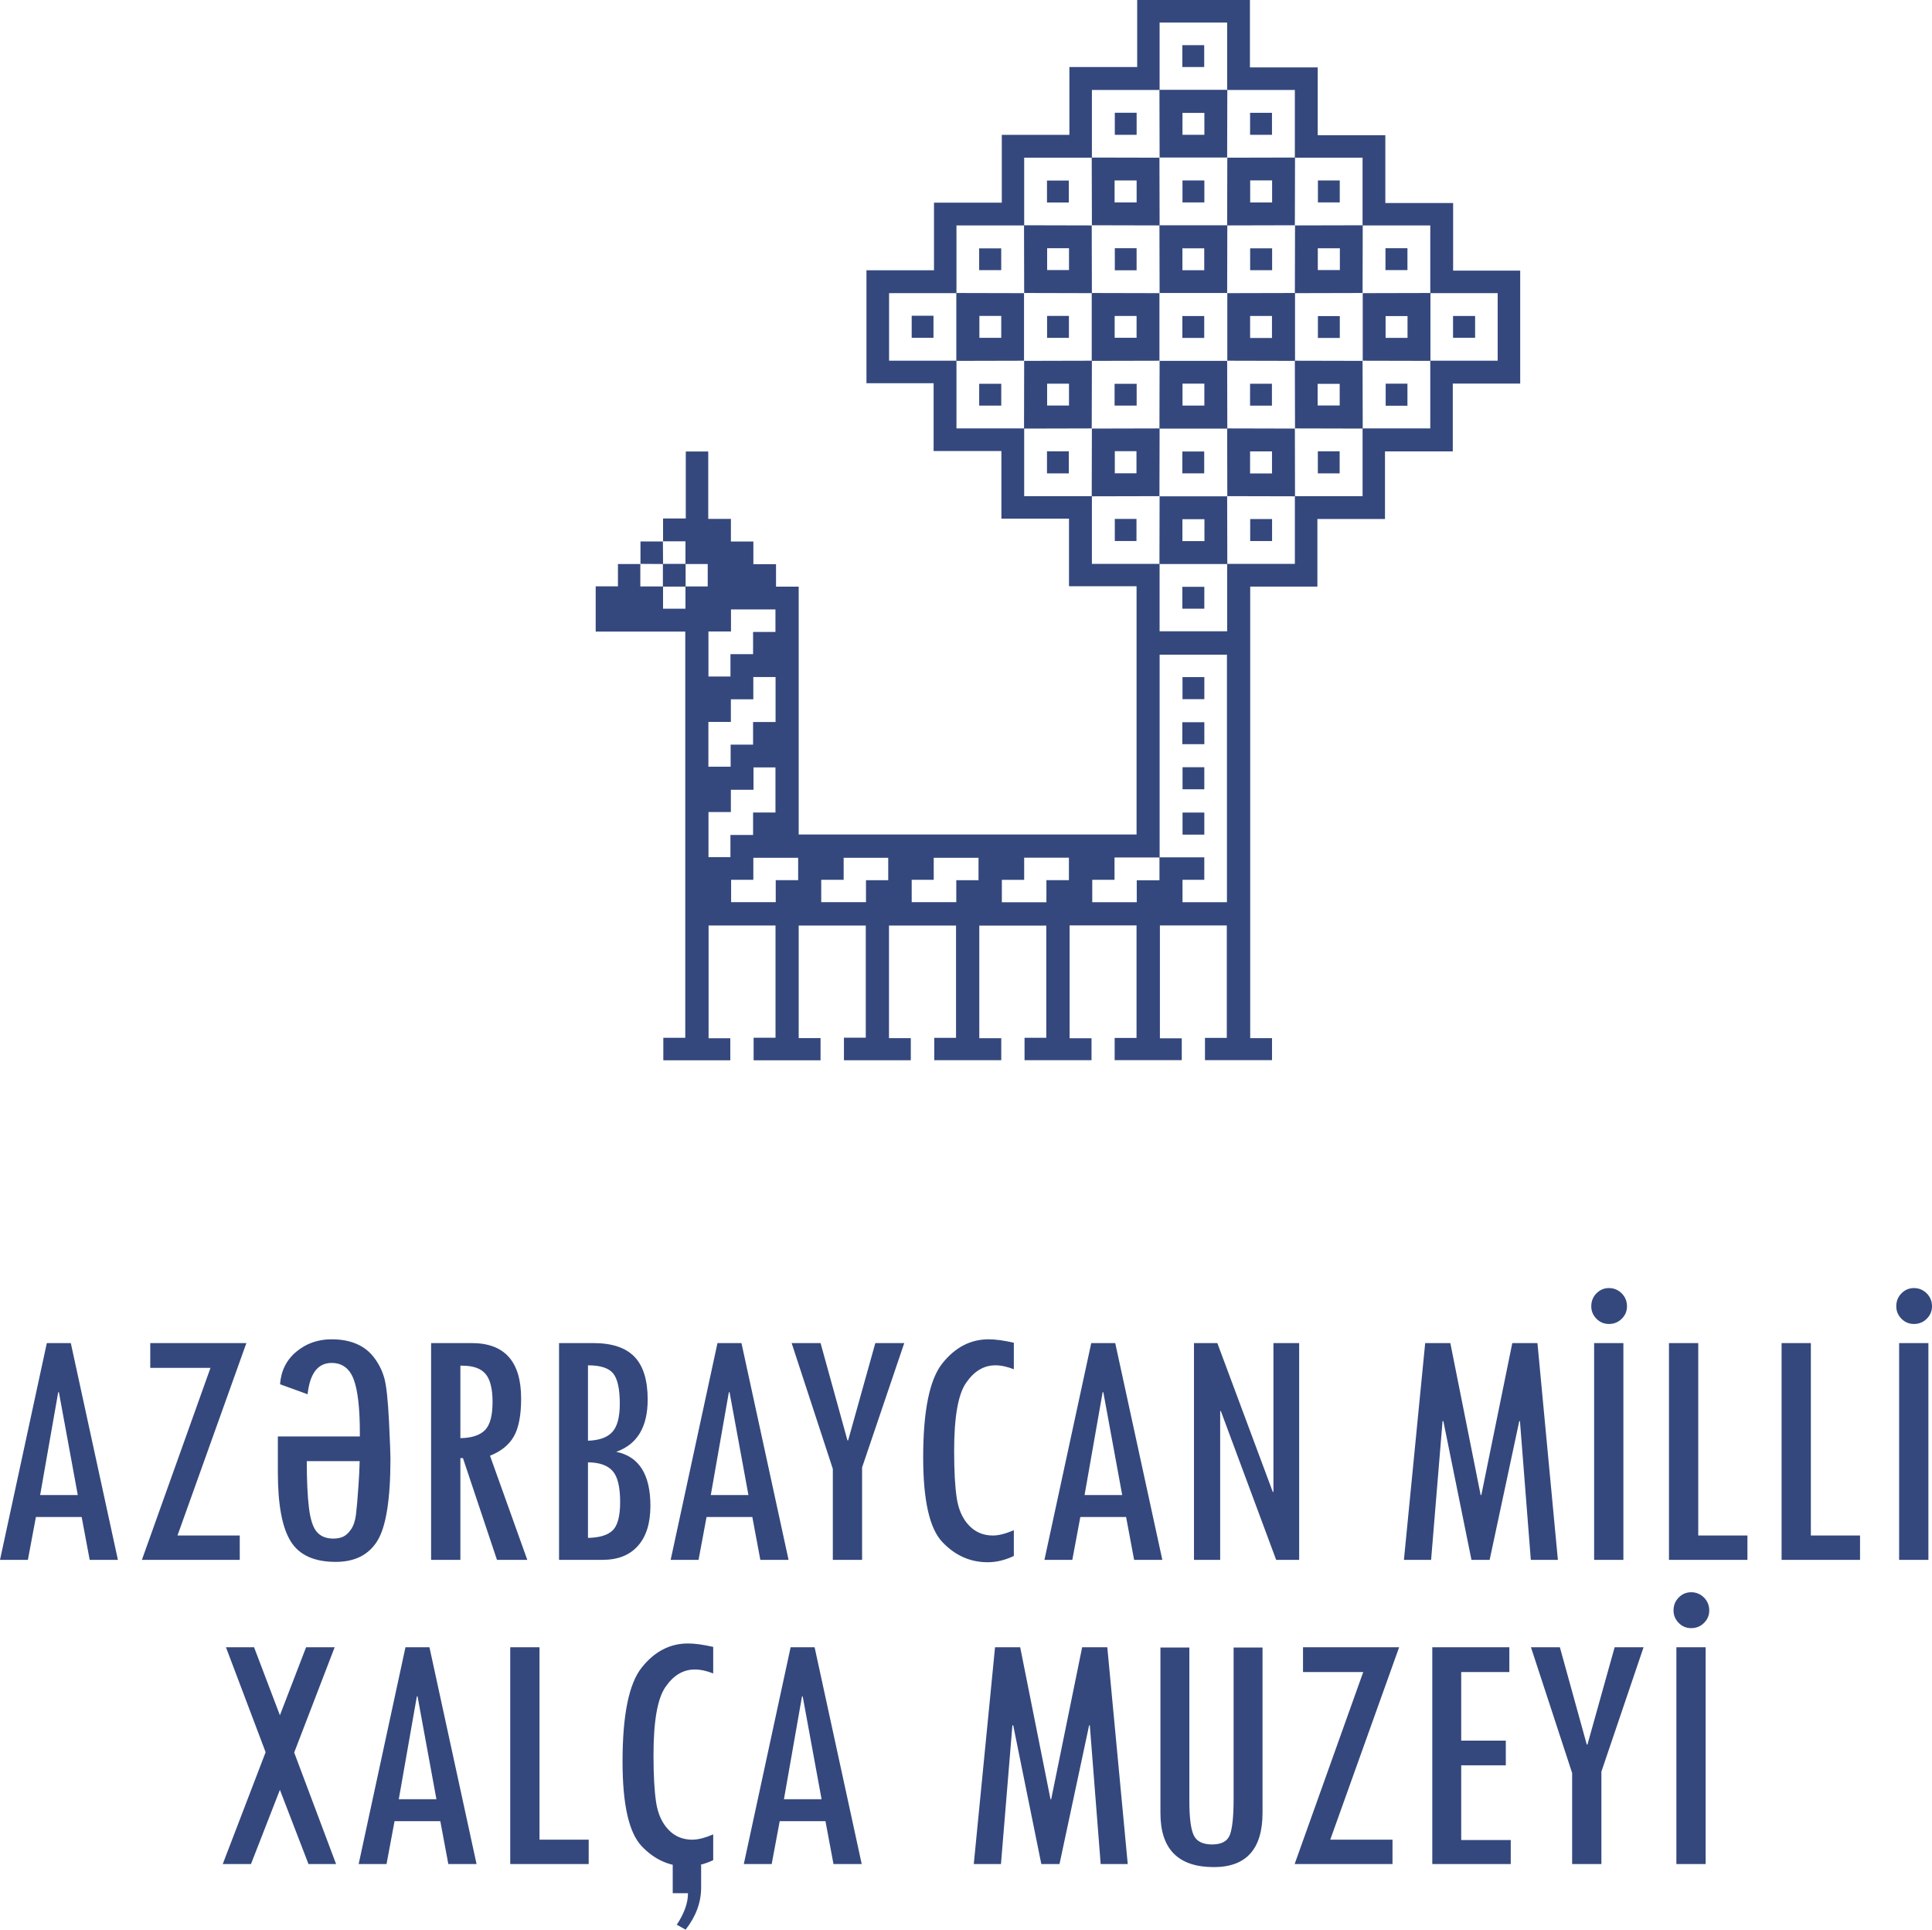
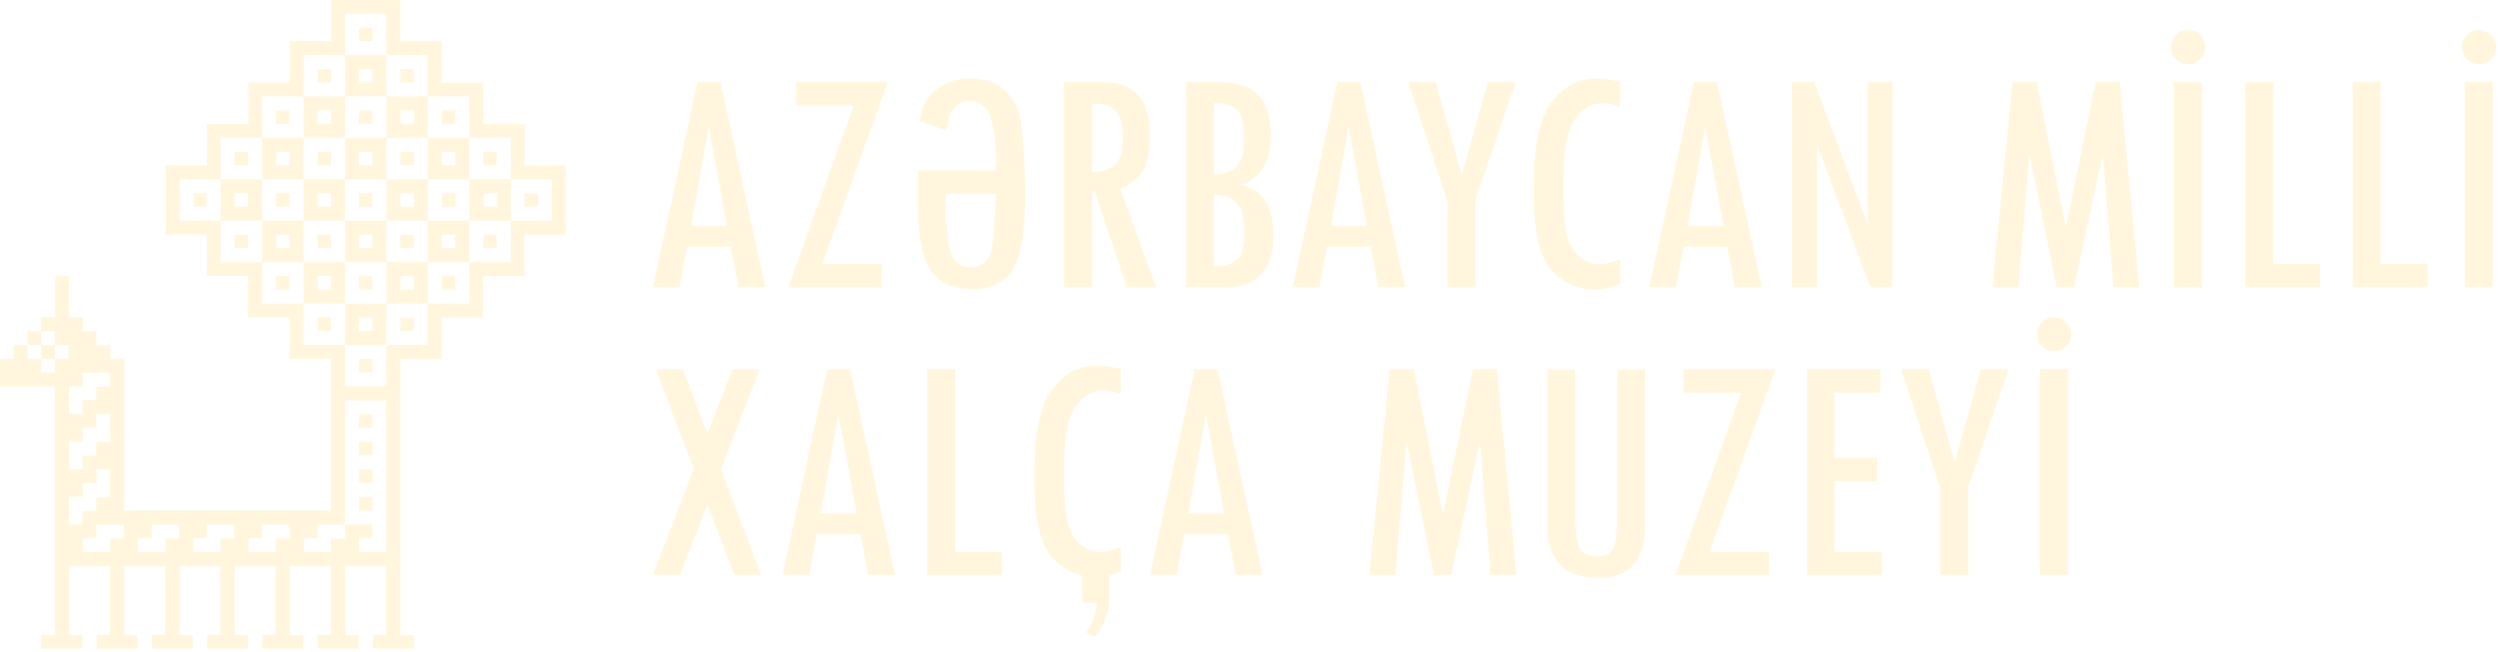
- <svg xmlns="http://www.w3.org/2000/svg" xml:space="preserve" width="44.127mm" height="44.066mm" version="1.1" style="shape-rendering:geometricPrecision; text-rendering:geometricPrecision; image-rendering:optimizeQuality; fill-rule:evenodd; clip-rule:evenodd" viewBox="0 0 5387.63 5380.22">
-   <defs>
-     <style type="text/css">
-    
-     .fil0 {fill:#34487D;fill-rule:nonzero}
-    
-   </style>
-   </defs>
-   <g id="Layer_x0020_1">
-     <path class="fil0" d="M1786.07 1572.66l-62.84 0 0 62.24 -62.08 0 0 126.11 249.82 0 0 1132.57 -61.22 0 0 62.77 186.77 0 0 -61.56 -60.57 0 0 -314.27 186.68 0 0 312.91 -61.05 0 0 62.84 186.61 0 0 -61.9 -60.95 0 0 -313.78 187.1 0 0 312.67 -60.91 0 0 62.91 186.47 0 0 -61.68 -60.84 0 0 -313.83 186.97 0 0 313.02 -60.75 0 0 62.41 186.86 0 0 -61.45 -61.24 0 0 -313.94 186.8 0 0 312.83 -60.61 0 0 62.49 186.74 0 0 -61.23 -61.11 0 0 -314.56 186.67 0 0 313.74 -61.03 0 0 61.97 187.14 0 0 -61.02 -60.96 0 0 -314.62 186.55 0 0 313.51 -60.88 0 0 62.1 186.99 0 0 -61.4 -60.83 0 0 -1258.98 187.34 0 0 -188.5 188.51 0 0 -188.5 189.07 0 0 -189.09 188 0 0 -314.94 -187.07 0 0 -188.5 -189.05 0 0 -189.07 -188.54 0 0 -189.04 -189.05 0 0 -187.91 -314.39 0 0 186.9 -189.05 0 0 189.06 -188.5 0 0 189.05 -189.06 0 0 188.5 -188.33 0 0 314.94 187.25 0 0 189.06 189.05 0 0 188.51 188.5 0 0 188.5 188.4 0 0 692.26 -942.21 0 0 -691.04 -63.2 0 0 -62.62 -63.17 0 0 -63.2 -62.65 0 0 -63.18 -63.2 0 0 -187.9 -62.61 0 0 186.83 -63.39 0 0 64 -0.45 -0.42 62.94 0 0 63.4 62.04 0 0 62.43 -62.04 0 0 62.08 -62.52 0 0 -62.08 -63.37 0 0 -62.91 0.43 0.49zm1070.01 -944.15l0 -188.83 188.83 0 0 -188.81 188.79 0 0 -187.94 188.35 0 0 187.94 188.81 0 0 188.81 188.83 0 0 188.83 188.85 0 0 188.85 187.93 0 0 188.38 -187.95 0 0 188.78 -188.78 0 0 188.82 -188.82 0 0 188.81 -188.84 0 0 187.99 -188.4 0 0 -187.99 -188.79 0 0 -188.81 -188.83 0 0 -188.82 -188.84 0 0 -188.84 -187.91 0 0 -188.32 187.91 0 0 -188.85 188.87 0zm377.23 1761.84l0 63.95 -63.33 0 0 61.17 -124.07 0 0 -62.46 62.08 0 0 -62.21 125.77 0 0 -565.41 187.74 0 0 690.12 -123.9 0 0 -62.41 60.73 0 0 -62.74 -125.02 0zm-1132.07 -188.32l0 -62.35 61.23 0 0 125.74 -62.41 0 0 62.57 -63.15 0 0 61.78 -61.21 0 0 -125.71 62.41 0 0 -62.04 63.12 0zm61.51 -314.35l0 125.44 -62.72 0 0 63.12 -62.56 0 0 61.5 -62.04 0 0 -124.89 62.68 0 0 -63.15 62.6 0 0 -62.02 62.04 0zm-125.76 -63.79l0 62.43 -61.39 0 0 -125.59 62.84 0 0 -61.58 124 0 0 62.78 -62.39 0 0 61.96 -63.06 0zm188.77 630.15l-62.51 0 0 61.4 -124.43 0 0 -62.35 61.96 0 0 -61.4 124.97 0 0 62.35zm64.33 -1.03l62.56 0 0 -61.27 124.28 0 0 62.4 -62.01 0 0 61.25 -124.83 0 0 -62.39zm313.73 -61.29l124.89 0 0 62.41 -62 0 0 61.29 -124.32 0 0 -62.41 61.43 0 0 -61.29zm252.21 -0.33l124.78 0 0 62.61 -62.77 0 0 61.73 -124.23 0 0 -62.61 62.22 0 0 -61.73z" />
-     <path class="fil0" d="M1849.04 1509.68l-62.98 0 0 62.96 -0.43 -0.45c21.12,0.12 42.27,0.27 63.4,0.42 -0.16,-21.12 -0.31,-42.24 -0.45,-63.37l0.45 0.44z" />
-     <polygon class="fil0" points="3297.58,1949.39 3358.47,1949.39 3358.47,1887.87 3297.58,1887.87 " />
-     <polygon class="fil0" points="3297.03,2074.89 3358.47,2074.89 3358.47,2013.71 3297.03,2013.71 " />
-     <polygon class="fil0" points="3358.36,2139.15 3297.68,2139.15 3297.68,2200.66 3358.36,2200.66 " />
-     <polygon class="fil0" points="3297.67,2327.11 3358.38,2327.11 3358.38,2265.56 3297.67,2265.56 " />
-     <path class="fil0" d="M3610.92 1194.52c63.07,0.15 126.16,0.31 189.23,0.46 -0.15,-63.09 -0.31,-126.18 -0.45,-189.24l0.45 0.43c-63.1,-0.16 -126.18,-0.28 -189.28,-0.43 0.15,63.06 0.31,126.16 0.45,189.24l-0.4 -0.46zm63.48 -124.33l61.52 0 0 60.41 -61.52 0 0 -60.41z" />
-     <path class="fil0" d="M3988.98 816.91c-63.07,0.15 -126.16,0.31 -189.26,0.45l0.43 -0.45 0 189.26 -0.45 -0.43c63.1,0.15 126.18,0.28 189.28,0.43l0 -189.26zm-63.9 125.19l-61.16 0 0 -60.88 61.16 0 0 60.88z" />
-     <polygon class="fil0" points="3864.15,1131.24 3924.84,1131.24 3924.84,1069.73 3864.15,1069.73 " />
-     <path class="fil0" d="M2856.06 817.37c-63.1,-0.16 -126.18,-0.31 -189.26,-0.45l0 189.26c63.07,-0.16 126.16,-0.31 189.26,-0.45l-0.43 0.45 0 -189.26 0.43 0.45zm-63.95 124.58l-60.97 0 0 -61.14 60.97 0 0 61.14z" />
-     <polygon class="fil0" points="2603.13,880.35 2542.37,880.35 2542.37,941.88 2603.13,941.88 " />
-     <polygon class="fil0" points="4052,941.74 4113.53,941.74 4113.53,881 4052,881 " />
-     <path class="fil0" d="M2855.63 1194.99c63.07,-0.15 126.17,-0.32 189.23,-0.46l-0.43 0.46c0.15,-63.09 0.31,-126.21 0.43,-189.27 -63.06,0.15 -126.16,0.29 -189.23,0.45l0.4 -0.45c-0.12,63.06 -0.27,126.18 -0.4,189.27zm125.41 -64.31l-60.99 0 0 -60.95 60.99 0 0 60.95z" />
-     <polygon class="fil0" points="2730.59,1130.9 2792.13,1130.9 2792.13,1070.05 2730.59,1070.05 " />
-     <path class="fil0" d="M3422.09 1383.34c63.07,0.16 126.16,0.31 189.23,0.45 -0.12,-63.09 -0.28,-126.2 -0.4,-189.27l0.4 0.46c-63.07,-0.16 -126.16,-0.32 -189.23,-0.46 0.16,63.07 0.28,126.18 0.43,189.27l-0.43 -0.45zm63.9 -124.72l61.16 0 0 61.43 -61.16 0 0 -61.43z" />
-     <polygon class="fil0" points="3735.8,1258.29 3675,1258.29 3675,1319.84 3735.8,1319.84 " />
-     <path class="fil0" d="M3044.43 1383.79c63.1,-0.15 126.17,-0.29 189.26,-0.45l-0.43 0.45c0.15,-63.09 0.28,-126.2 0.43,-189.27 -63.09,0.15 -126.16,0.29 -189.26,0.46l0.43 -0.46c-0.15,63.07 -0.27,126.18 -0.43,189.27zm124.78 -64.2l-60.42 0 0 -61.55 60.42 0 0 61.55z" />
-     <polygon class="fil0" points="2980.53,1258.33 2919.65,1258.33 2919.65,1319.85 2980.53,1319.85 " />
-     <path class="fil0" d="M3233.26 1572.62l189.26 0c-0.15,-63.09 -0.28,-126.17 -0.43,-189.28l0.43 0.45 -189.26 0 0.43 -0.45c-0.15,63.11 -0.27,126.2 -0.43,189.28zm125.49 -63.92l-61.44 0 0 -61.13 61.44 0 0 61.13z" />
-     <polygon class="fil0" points="3547.35,1447.21 3486.34,1447.21 3486.34,1508.5 3547.35,1508.5 " />
-     <polygon class="fil0" points="3169.21,1446.85 3108.78,1446.85 3108.78,1508.4 3169.21,1508.4 " />
-     <polygon class="fil0" points="3297.13,1697.16 3358.4,1697.16 3358.4,1636.16 3297.13,1636.16 " />
-     <path class="fil0" d="M3233.26 250.45c0.16,63.06 0.31,126.15 0.45,189.23l-0.45 -0.42 189.26 0 -0.45 0.42c0.15,-63.09 0.31,-126.17 0.45,-189.23l-189.26 0zm64.22 64.38l61.06 0 0 60.96 -61.06 0 0 -60.96z" />
-     <polygon class="fil0" points="3297.1,186.88 3358.09,186.88 3358.09,125.9 3297.1,125.9 " />
-     <path class="fil0" d="M3610.87 628.51c0.15,-63.07 0.31,-126.18 0.48,-189.24 -63.1,0.13 -126.21,0.28 -189.28,0.44l0.45 -0.44c-0.15,63.06 -0.31,126.17 -0.45,189.24 63.07,-0.13 126.18,-0.29 189.28,-0.44l-0.48 0.44zm-63.44 -64.05l-61.13 0 0 -61.45 61.13 0 0 61.45z" />
-     <polygon class="fil0" points="3486.04,375.86 3547.09,375.86 3547.09,314.54 3486.04,314.54 " />
-     <path class="fil0" d="M3044.43 439.27c0.16,63.06 0.31,126.17 0.48,189.24l-0.48 -0.44c63.1,0.15 126.2,0.28 189.28,0.44 -0.15,-63.07 -0.31,-126.18 -0.45,-189.24l0.45 0.42c-63.09,-0.13 -126.18,-0.28 -189.28,-0.42zm63.77 63.89l61.44 0 0 61.13 -61.44 0 0 -61.13z" />
-     <polygon class="fil0" points="3108.79,375.9 3169.64,375.9 3169.64,314.35 3108.79,314.35 " />
-     <path class="fil0" d="M3799.73 817.37c0.15,-63.11 0.28,-126.18 0.43,-189.29 -63.09,0.15 -126.18,0.28 -189.28,0.44l0.48 -0.44c-0.15,63.11 -0.29,126.18 -0.45,189.29 63.1,-0.16 126.18,-0.31 189.26,-0.45l-0.43 0.45zm-63.34 -64.38l-61.54 0 0 -60.81 61.54 0 0 60.81z" />
-     <polygon class="fil0" points="3736.1,503.16 3675.22,503.16 3675.22,564.33 3736.1,564.33 " />
-     <path class="fil0" d="M2855.63 628.07c0.13,63.1 0.28,126.18 0.4,189.29l-0.4 -0.45c63.07,0.15 126.17,0.29 189.23,0.45 -0.12,-63.11 -0.28,-126.2 -0.43,-189.29l0.48 0.44c-63.09,-0.15 -126.21,-0.29 -189.28,-0.44zm125.44 124.95l-60.99 0 0 -60.89 60.99 0 0 60.89z" />
-     <polygon class="fil0" points="2919.65,564.61 2980.53,564.61 2980.53,503.43 2919.65,503.43 " />
-     <polygon class="fil0" points="3863.57,753.07 3924.85,753.07 3924.85,692.07 3863.57,692.07 " />
-     <polygon class="fil0" points="2730.52,753.17 2792.03,753.17 2792.03,692.5 2730.52,692.5 " />
-     <polygon class="fil0" points="1848.57,1635.56 1911.93,1635.56 1911.93,1572.2 1848.57,1572.2 " />
-     <path class="fil0" d="M3611.35 816.91c-63.1,0.15 -126.18,0.31 -189.26,0.45l0.43 -0.45 0 189.26 -0.43 -0.45c63.07,0.15 126.16,0.31 189.26,0.45l0 -189.26zm-125.26 64.14l60.99 0 0 61.24 -60.99 0 0 -61.24z" />
-     <path class="fil0" d="M3233.26 1194.99l189.26 0c-0.15,-63.09 -0.28,-126.21 -0.43,-189.27l0.43 0.45 -189.26 0 0.45 -0.43c-0.15,63.06 -0.29,126.16 -0.45,189.24zm125.23 -64.17l-60.9 0 0 -61.21 60.9 0 0 61.21z" />
-     <polygon class="fil0" points="3485.96,1131 3546.94,1131 3546.94,1069.95 3485.96,1069.95 " />
-     <polygon class="fil0" points="3675.17,942.29 3736.2,942.29 3736.2,881.31 3675.17,881.31 " />
-     <path class="fil0" d="M3233.69 817.37c-63.07,-0.16 -126.16,-0.31 -189.26,-0.45l0 189.26c63.1,-0.16 126.18,-0.28 189.28,-0.43l-0.45 0.43 0 -189.26 0.43 0.45zm-125.3 63.61l61.11 0 0 60.83 -61.11 0 0 -60.83z" />
-     <polygon class="fil0" points="2980.83,880.81 2919.93,880.81 2919.93,942.01 2980.83,942.01 " />
-     <polygon class="fil0" points="3108.18,1130.85 3169.71,1130.85 3169.71,1070.12 3108.18,1070.12 " />
-     <polygon class="fil0" points="3297.1,1319.78 3358.09,1319.78 3358.09,1258.84 3297.1,1258.84 " />
-     <path class="fil0" d="M3233.26 628.07c0.16,63.1 0.28,126.18 0.43,189.29l-0.43 -0.45 189.26 0 -0.43 0.45c0.15,-63.11 0.28,-126.2 0.43,-189.29l-189.26 0zm64.05 64.21l60.88 0 0 61.16 -60.88 0 0 -61.16z" />
-     <polygon class="fil0" points="3358.52,503.12 3297.53,503.12 3297.53,564.36 3358.52,564.36 " />
-     <polygon class="fil0" points="3547.47,692.38 3486.22,692.38 3486.22,753.35 3547.47,753.35 " />
-     <polygon class="fil0" points="3108.82,753.6 3169.55,753.6 3169.55,692.07 3108.82,692.07 " />
-     <polygon class="fil0" points="3297.15,942.19 3358.14,942.19 3358.14,881.16 3297.15,881.16 " />
-     <path class="fil0" d="M5337.27 3591.37c13.93,0 25.75,5.03 35.63,14.75 9.72,9.89 14.74,21.87 14.74,36.12 0,13.6 -5.02,25.27 -14.74,34.81 -9.88,9.73 -21.7,14.43 -35.63,14.43 -13.6,0 -25.26,-4.86 -34.82,-14.59 -9.72,-9.88 -14.41,-21.37 -14.41,-34.65 0,-14.25 4.69,-26.23 14.41,-36.12 9.56,-9.72 21.22,-14.75 34.82,-14.75zm-41.29 153.37l81.62 0 0 604.41 -81.62 0 0 -604.41zm-109 604.41l-218.79 0 0 -604.41 81.62 0 0 536.55 137.17 0 0 67.86zm-314.02 0l-218.79 0 0 -604.41 81.62 0 0 536.55 137.17 0 0 67.86zm-386.24 -757.78c13.93,0 25.75,5.03 35.63,14.75 9.72,9.89 14.74,21.87 14.74,36.12 0,13.6 -5.02,25.27 -14.74,34.81 -9.88,9.73 -21.7,14.43 -35.63,14.43 -13.6,0 -25.26,-4.86 -34.82,-14.59 -9.72,-9.88 -14.41,-21.37 -14.41,-34.65 0,-14.25 4.69,-26.23 14.41,-36.12 9.56,-9.72 21.22,-14.75 34.82,-14.75zm-41.29 153.37l81.62 0 0 604.41 -81.62 0 0 -604.41zm-101.06 604.41l-75.48 0 -30.28 -386.74 -1.94 0 -82.6 386.74 -50.69 0 -78.38 -386.74 -2.27 0 -31.9 386.74 -75.8 0 59.28 -604.41 70.13 0 84.54 423.68 1.94 0 86.32 -423.68 70.12 0 57.02 604.41zm-721.49 0l-64.14 0 -154.18 -414.75 -1.94 0 0 414.75 -73.04 0 0 -604.41 65.1 0 154.67 415.09 1.78 0 0 -415.09 71.74 0 0 604.41zm-493.46 -180.73l-52.63 -286.65 -1.94 0 -50.38 286.65 104.95 0zm111.9 180.73l-78.7 0 -22.36 -119.53 -127.61 0 -22.36 119.53 -77.74 0 130.54 -604.41 66.88 0 131.34 604.41zm-414.1 -10.85c-24.3,11.66 -48.75,17.5 -73.05,17.5 -48.74,0 -90.85,-18.8 -126.48,-56.53 -35.63,-37.58 -53.28,-116.11 -53.28,-235.8 0,-129.57 17.65,-217.01 53.28,-261.88 35.63,-44.87 78.7,-67.36 129.24,-67.36 19.11,0 42.43,3.22 70.29,9.55l0 74c-18.3,-7.28 -35.64,-11.01 -51.67,-11.01 -31.74,0 -58.79,16.03 -81.13,48.28 -22.51,32.05 -33.69,95.39 -33.69,189.96 0,56.36 2.43,100.4 7.29,132.14 4.86,31.74 16.19,57.18 34,75.95 17.65,18.8 40,28.19 66.88,28.19 15.71,0 35.15,-4.86 58.31,-14.75l0 71.75zm-305.6 -593.56l-117.58 346.73 0 257.68 -81.63 0 0 -253.77 -114.82 -350.64 80.64 0 74.99 271.27 1.94 0 75.8 -271.27 80.65 0zm-434.52 423.68l-52.63 -286.65 -1.94 0 -50.38 286.65 104.95 0zm111.9 180.73l-78.7 0 -22.36 -119.53 -127.61 0 -22.36 119.53 -77.74 0 130.54 -604.41 66.88 0 131.34 604.41zm-559.37 -271.93l0 210.71c32.23,-0.65 55.22,-7.61 68.99,-21.05 13.76,-13.44 20.72,-39.85 20.72,-79.04 0,-41.79 -6.96,-70.61 -20.89,-86.32 -13.92,-15.87 -36.92,-23.98 -68.82,-24.3zm0 -270.46l0 210.22c31.1,-0.98 53.61,-8.9 67.7,-24.14 14.09,-15.23 21.05,-41.61 21.05,-79.18 0,-40.83 -6.15,-68.84 -18.3,-84.07 -12.15,-15.21 -35.63,-22.83 -70.45,-22.83zm-80.65 -62.02l95.39 0c51.83,0 90.2,12.64 114.83,38.07 24.61,25.58 36.92,65.27 36.92,119.35 0,76.61 -29.16,125.18 -87.77,145.75 63.64,12.97 95.38,63.16 95.38,150.77 0,48.12 -11.49,85.2 -34.65,111.28 -23,26.07 -55.88,39.19 -98.63,39.19l-121.47 0 0 -604.41zm-275.16 265.13c31.74,-0.65 54.59,-8.11 68.68,-22.51 14.09,-14.41 21.05,-40.5 21.05,-78.55 0,-36.26 -6.48,-62.34 -19.28,-77.74 -12.78,-15.54 -34.65,-23.32 -65.59,-23.32l-4.86 0 0 202.13zm186.57 339.29l-84.54 0 -94.9 -283.74 -7.13 0 0 283.74 -81.62 0 0 -604.41 113.05 0c91.99,0 137.98,51.51 137.98,154.67 0,46.81 -6.8,81.95 -20.4,105.74 -13.61,23.65 -35.8,41.63 -66.41,53.61l103.97 290.39zm-470.79 -206.34c1.61,-22.17 2.75,-45.19 3.39,-68.82l-147.54 0c0,54.4 2.11,97.98 6.15,130.69 4.05,32.71 11.5,55.06 22.36,67.05 10.68,12.15 25.91,18.14 45.5,18.14 10.37,0 19.44,-1.78 27.21,-5.18 7.77,-3.57 15.21,-10.38 22.18,-20.43 6.96,-10.19 11.5,-23.8 13.76,-40.79 2.11,-17.18 4.54,-44.06 6.97,-80.67zm-224.79 -137.66l228.67 0 0 -9.54c0,-69.81 -5.82,-119.85 -17.33,-150.15 -11.5,-30.12 -32.07,-45.35 -61.39,-45.35 -38.37,0 -60.56,29.16 -67.04,87.31l-76.76 -27.87c2.75,-37.73 17.97,-68.01 45.5,-90.84 27.53,-23.01 60.24,-34.49 98.3,-34.49 26.88,0 50.2,4.37 70.13,13.1 19.93,8.58 36.44,21.71 49.4,39.35 12.95,17.5 22.18,36.46 27.69,56.85 5.51,20.43 9.72,59.44 12.64,116.78 2.75,57.48 4.2,92.78 4.2,106.06 0,112.9 -11.98,189.17 -35.94,228.84 -24.14,39.85 -63,59.59 -116.77,59.59 -60.08,0 -102.03,-19.1 -125.67,-57.64 -23.81,-38.39 -35.63,-102.52 -35.63,-192.39l0 -99.62zm-87.79 -260.41l-192.08 536.55 173.62 0 0 67.86 -272.89 0 191.26 -535.24 -167.94 0 0 -69.17 268.03 0zm-470.14 423.68l-52.63 -286.65 -1.94 0 -50.38 286.65 104.95 0zm111.9 180.73l-78.7 0 -22.36 -119.53 -127.61 0 -22.36 119.53 -77.74 0 130.54 -604.41 66.88 0 131.34 604.41z" />
-     <path class="fil0" d="M4716.1 4439.47c13.93,0 25.76,5.03 35.64,14.75 9.72,9.87 14.74,21.85 14.74,36.12 0,13.6 -5.02,25.26 -14.74,34.81 -9.88,9.73 -21.71,14.41 -35.64,14.41 -13.6,0 -25.26,-4.85 -34.81,-14.57 -9.72,-9.89 -14.42,-21.39 -14.42,-34.65 0,-14.26 4.7,-26.25 14.42,-36.12 9.55,-9.72 21.21,-14.75 34.81,-14.75zm-41.29 153.36l81.63 0 0 604.42 -81.63 0 0 -604.42zm-91.51 0l-117.58 346.74 0 257.68 -81.62 0 0 -253.78 -114.83 -350.64 80.65 0 74.99 271.28 1.94 0 75.8 -271.28 80.64 0zm-370.38 604.42l-218.79 0 0 -604.42 214.91 0 0 69.17 -134.27 0 0 191.26 124.39 0 0 68.82 -124.39 0 0 208.29 138.15 0 0 66.88zm-311.26 -604.42l-192.08 536.56 173.6 0 0 67.86 -272.89 0 191.27 -535.26 -167.94 0 0 -69.17 268.03 0zm-380.92 461.56c0,100.91 -45.35,151.44 -135.72,151.44 -99.43,0 -148.99,-50.22 -148.99,-150.47l0 -461.72 80.65 0 0 427.55c0,45.83 3.88,77.58 11.82,95.07 7.94,17.65 25.1,26.41 51.66,26.41 26.57,0 43.25,-9.23 49.89,-27.72 6.64,-18.62 10.04,-51.33 10.04,-98.44l0 -422.87 80.65 0 0 460.74zm-375.89 142.86l-75.48 0 -30.28 -386.74 -1.94 0 -82.6 386.74 -50.69 0 -78.38 -386.74 -2.27 0 -31.9 386.74 -75.8 0 59.28 -604.42 70.13 0 84.54 423.69 1.94 0 86.32 -423.69 70.13 0 57.01 604.42zm-853.79 -180.73l-52.63 -286.66 -1.94 0 -50.36 286.66 104.94 0zm111.91 180.73l-78.71 0 -22.34 -119.53 -127.62 0 -22.34 119.53 -77.74 0 130.53 -604.42 66.88 0 131.35 604.42zm-447.8 65.88c0,40.97 -14.41,80.17 -43.25,117.09l-24.61 -13.77c20.89,-31.57 31.26,-60.89 31.26,-87.79l-42.59 0 0 -79.18 79.19 0 0 63.65zm33.69 -76.74c-24.3,11.66 -48.74,17.5 -73.04,17.5 -48.75,0 -90.86,-18.8 -126.49,-56.53 -35.63,-37.58 -53.28,-116.11 -53.28,-235.8 0,-129.57 17.65,-217.01 53.28,-261.88 35.63,-44.87 78.71,-67.38 129.24,-67.38 19.12,0 42.44,3.24 70.29,9.57l0 74c-18.3,-7.28 -35.63,-11.01 -51.66,-11.01 -31.74,0 -58.79,16.03 -81.14,48.28 -22.51,32.05 -33.69,95.38 -33.69,189.96 0,56.36 2.43,100.4 7.29,132.14 4.86,31.74 16.19,57.18 34.02,75.95 17.65,18.8 40,28.19 66.88,28.19 15.71,0 35.14,-4.86 58.3,-14.75l0 71.75zm-347.22 10.85l-218.8 0 0 -604.42 81.63 0 0 536.56 137.17 0 0 67.86zm-424.64 -180.73l-52.63 -286.66 -1.94 0 -50.36 286.66 104.94 0zm111.91 180.73l-78.71 0 -22.34 -119.53 -127.62 0 -22.34 119.53 -77.74 0 130.53 -604.42 66.88 0 131.35 604.42zm-391.76 0l-76.93 0 -79.68 -206.81 -80.65 206.81 -78.71 0 119.53 -311.78 -110.62 -292.65 78.38 0 72.07 189.65 73.04 -189.65 79.68 0 -112.88 293.63 116.77 310.79z" />
-   </g>
+ <svg xmlns="http://www.w3.org/2000/svg" width="453" height="118" viewBox="0 0 453 118" fill="none">
+   <path d="M4.966 62.525H2.468V64.999H0V70.013H9.93V115.042H7.497V117.539H14.922V115.09H12.514V102.596H19.936V115.037H17.51V117.535H24.928V115.074H22.505V102.599H29.944V115.03H27.522V117.532H34.936V115.08H32.518V102.601H39.951V115.047H37.535V117.528H44.965V115.085H42.53V102.604H49.957V115.04H47.548V117.525H54.971V115.092H52.543V102.584H59.963V115.059H57.536V117.523H64.977V115.097H62.554V102.587H69.97V115.052H67.551V117.522H74.984V115.08H72.567V65.025H80.014V57.531H87.509V50.038H95.027V42.52H102.5V29.999H95.063V22.503H87.547V14.986H80.052V7.471H72.536V0H60.035V7.43H52.519V14.946H45.025V22.464H37.508V29.957H30.021V42.479H37.465V49.995H44.983V57.49H52.476V64.986H59.966V92.508H22.507V65.034H19.994V62.544H17.482V60.031H14.992V57.519H12.479V50.048H9.99V57.477H7.47V60.021L7.453 60.004H9.954V62.525H12.42V65.008H9.954V67.475H7.468V65.008H4.949V62.506L4.966 62.525ZM47.507 24.988V17.481H55.016V9.973H62.521V2.502H70.01V9.973H77.515V17.481H85.023V24.988H92.532V32.497H100.003V39.986H92.53V47.491H85.025V54.998H77.519V62.504H70.01V69.979H62.52V62.504H55.014V54.998H47.507V47.491H39.999V39.984H32.528V32.497H39.999V24.988H47.507ZM62.506 95.035V97.579H59.987V100.01H55.055V97.527H57.523V95.053H62.523V72.573H69.988V100.012H65.061V97.529H67.475V95.035H62.506ZM17.496 87.549V85.069H19.931V90.068H17.45V92.556H14.939V95.011H12.506V90.015H14.987V87.549H17.496ZM19.941 75.049V80.038H17.448V82.547H14.962V84.992H12.494V80.026H14.987V77.516H17.476V75.049H19.941ZM14.943 72.513V74.995H12.501V70.003H14.999V67.554H19.929V70.051H17.45V72.513H14.943ZM22.447 97.567H19.962V100.008H15.015V97.529H17.479V95.089H22.447V97.567ZM25.005 97.527H27.492V95.09H32.434V97.572H29.968V100.007H25.005V97.527ZM37.478 95.089H42.443V97.572H39.979V100.008H35.037V97.527H37.478V95.089ZM47.505 95.077H52.466V97.565H49.971V100.02H45.032V97.531H47.505V95.077Z" fill="#FFF6DD" />
+   <path d="M7.47 60.016H4.966V62.519L4.949 62.502C5.788 62.506 6.629 62.512 7.47 62.517C7.463 61.678 7.458 60.838 7.452 59.998L7.47 60.016Z" fill="#FFF6DD" />
+   <path d="M67.48 75.058H65.061V77.505H67.48V75.058Z" fill="#FFF6DD" />
+   <path d="M67.48 80.054H65.038V82.488H67.48V80.054Z" fill="#FFF6DD" />
+   <path d="M67.477 85.043H65.064V87.49H67.477V85.043Z" fill="#FFF6DD" />
+   <path d="M67.477 90.072H65.064V92.519H67.477V90.072Z" fill="#FFF6DD" />
+   <path d="M77.519 47.493C80.026 47.498 82.535 47.505 85.042 47.512C85.037 45.003 85.03 42.494 85.025 39.987L85.042 40.004C82.533 39.998 80.025 39.994 77.518 39.987C77.523 42.494 77.53 45.003 77.535 47.512L77.519 47.493ZM80.042 42.551H82.489V44.952H80.042V42.551Z" fill="#FFF6DD" />
+   <path d="M92.551 32.48C90.044 32.487 87.536 32.492 85.027 32.499L85.044 32.48V40.005L85.027 39.987C87.536 39.994 90.043 39.999 92.551 40.005V32.48ZM90.01 37.458H87.58V35.037H90.01V37.458Z" fill="#FFF6DD" />
+   <path d="M89.999 42.518H87.586V44.963H89.999V42.518Z" fill="#FFF6DD" />
+   <path d="M47.507 32.499C44.999 32.492 42.49 32.487 39.983 32.48V40.005C42.49 39.998 44.999 39.992 47.507 39.987L47.49 40.005V32.48L47.507 32.499ZM44.965 37.451H42.54V35.02H44.965V37.451Z" fill="#FFF6DD" />
+   <path d="M37.451 35.002H35.035V37.448H37.451V35.002Z" fill="#FFF6DD" />
+   <path d="M97.501 35.026H95.054V37.441H97.501V35.026Z" fill="#FFF6DD" />
+   <path d="M47.489 47.512C49.996 47.505 52.505 47.498 55.012 47.493L54.995 47.512C55.002 45.003 55.009 42.494 55.012 39.987C52.505 39.992 49.996 39.998 47.489 40.004L47.505 39.987C47.5 42.494 47.495 45.003 47.489 47.512ZM52.476 44.955H50.051V42.532H52.476V44.955Z" fill="#FFF6DD" />
+   <path d="M44.965 42.534H42.517V44.953H44.965V42.534Z" fill="#FFF6DD" />
+   <path d="M70.011 54.994C72.518 55.001 75.027 55.006 77.534 55.011C77.529 52.504 77.522 49.993 77.519 47.486L77.534 47.505C75.027 47.498 72.518 47.492 70.011 47.486C70.016 49.993 70.022 52.504 70.027 55.011L70.011 54.994ZM72.551 50.034H74.983V52.476H72.551V50.034Z" fill="#FFF6DD" />
+   <path d="M82.484 50.025H80.066V52.472H82.484V50.025Z" fill="#FFF6DD" />
+   <path d="M54.996 55.011C57.504 55.006 60.013 55.001 62.52 54.994L62.505 55.011C62.51 52.504 62.515 49.993 62.52 47.486C60.013 47.492 57.504 47.498 54.996 47.505L55.013 47.486C55.008 49.993 55.002 52.504 54.996 55.011ZM59.957 52.459H57.556V50.012H59.957V52.459Z" fill="#FFF6DD" />
+   <path d="M52.457 50.033H50.036V52.479H52.457V50.033Z" fill="#FFF6DD" />
+   <path d="M62.505 62.526H70.028C70.023 60.019 70.017 57.511 70.012 55.002L70.028 55.019H62.505L62.52 55.002C62.515 57.511 62.51 60.019 62.505 62.526ZM67.493 59.987H65.051V57.555H67.493V59.987Z" fill="#FFF6DD" />
+   <path d="M74.991 57.532H72.565V59.969H74.991V57.532Z" fill="#FFF6DD" />
+   <path d="M59.957 57.516H57.554V59.963H59.957V57.516Z" fill="#FFF6DD" />
+   <path d="M67.479 65.048H65.042V67.473H67.479V65.048Z" fill="#FFF6DD" />
+   <path d="M62.505 9.95C62.51 12.458 62.517 14.966 62.522 17.474L62.505 17.457H70.028L70.011 17.474C70.016 14.966 70.023 12.458 70.028 9.95H62.505ZM65.058 12.51H67.485V14.935H65.058V12.51Z" fill="#FFF6DD" />
+   <path d="M67.467 5.005H65.042V7.428H67.467V5.005Z" fill="#FFF6DD" />
+   <path d="M77.519 24.982C77.524 22.474 77.531 19.964 77.537 17.457C75.029 17.462 72.518 17.469 70.011 17.474L70.028 17.457C70.023 19.964 70.016 22.474 70.011 24.982C72.518 24.976 75.029 24.97 77.537 24.964L77.519 24.982ZM74.996 22.435H72.564V19.991H74.996V22.435Z" fill="#FFF6DD" />
+   <path d="M74.981 12.504H72.553V14.943H74.981V12.504Z" fill="#FFF6DD" />
+   <path d="M54.996 17.457C55.002 19.964 55.009 22.474 55.016 24.982L54.996 24.964C57.504 24.97 60.013 24.975 62.522 24.982C62.517 22.474 62.51 19.964 62.505 17.457L62.522 17.474C60.013 17.469 57.504 17.462 54.996 17.457ZM57.532 19.998H59.974V22.428H57.532V19.998Z" fill="#FFF6DD" />
+   <path d="M59.973 12.497H57.555V14.944H59.973V12.497Z" fill="#FFF6DD" />
+   <path d="M85.025 32.499C85.032 29.988 85.037 27.481 85.042 24.973C82.533 24.978 80.025 24.983 77.518 24.99L77.537 24.973C77.53 27.481 77.525 29.988 77.518 32.499C80.026 32.492 82.535 32.487 85.042 32.48L85.025 32.499ZM82.508 29.939H80.061V27.521H82.508V29.939Z" fill="#FFF6DD" />
+   <path d="M82.498 19.996H80.076V22.427H82.498V19.996Z" fill="#FFF6DD" />
+   <path d="M47.489 24.973C47.495 27.481 47.5 29.988 47.505 32.499L47.489 32.48C49.996 32.487 52.505 32.492 55.012 32.499C55.009 29.988 55.002 27.481 54.995 24.973L55.016 24.99C52.507 24.985 49.996 24.978 47.489 24.973ZM52.476 29.941H50.051V27.519H52.476V29.941Z" fill="#FFF6DD" />
+   <path d="M52.457 20.012H50.036V22.443H52.457V20.012Z" fill="#FFF6DD" />
+   <path d="M89.999 27.511H87.562V29.936H89.999V27.511Z" fill="#FFF6DD" />
+   <path d="M44.961 27.535H42.515V29.946H44.961V27.535Z" fill="#FFF6DD" />
+   <path d="M9.969 62.509H7.45V65.028H9.969V62.509Z" fill="#FFF6DD" />
+   <path d="M77.536 32.48C75.027 32.487 72.518 32.492 70.011 32.499L70.027 32.48V40.005L70.011 39.987C72.518 39.992 75.027 39.999 77.536 40.005V32.48ZM72.554 35.03H74.979V37.465H72.554V35.03Z" fill="#FFF6DD" />
+   <path d="M62.505 47.512H70.028C70.023 45.003 70.017 42.494 70.012 39.987L70.028 40.004H62.505L62.522 39.987C62.517 42.494 62.51 45.003 62.505 47.512ZM67.483 44.96H65.062V42.527H67.483V44.96Z" fill="#FFF6DD" />
+   <path d="M74.975 42.534H72.55V44.96H74.975V42.534Z" fill="#FFF6DD" />
+   <path d="M82.499 35.034H80.072V37.459H82.499V35.034Z" fill="#FFF6DD" />
+   <path d="M62.52 32.499C60.013 32.492 57.504 32.487 54.996 32.48V40.005C57.504 39.998 60.013 39.994 62.522 39.987L62.505 40.005V32.48L62.52 32.499ZM57.539 35.026H59.969V37.446H57.539V35.026Z" fill="#FFF6DD" />
+   <path d="M52.468 35.019H50.047V37.452H52.468V35.019Z" fill="#FFF6DD" />
+   <path d="M59.977 42.534H57.53V44.948H59.977V42.534Z" fill="#FFF6DD" />
+   <path d="M67.467 50.049H65.042V52.472H67.467V50.049Z" fill="#FFF6DD" />
+   <path d="M62.505 24.973C62.51 27.481 62.515 29.988 62.52 32.499L62.505 32.48H70.028L70.012 32.499C70.017 29.988 70.023 27.481 70.028 24.973H62.505ZM65.051 27.524H67.471V29.956H65.051V27.524Z" fill="#FFF6DD" />
+   <path d="M67.485 19.996H65.061V22.431H67.485V19.996Z" fill="#FFF6DD" />
+   <path d="M74.996 27.519H72.561V29.942H74.996V27.519Z" fill="#FFF6DD" />
+   <path d="M59.97 27.511H57.555V29.957H59.97V27.511Z" fill="#FFF6DD" />
+   <path d="M67.467 35.034H65.042V37.461H67.467V35.034Z" fill="#FFF6DD" />
+   <path d="M449.178 5.451C450.041 5.451 450.774 5.76 451.386 6.358C451.989 6.966 452.3 7.703 452.3 8.579C452.3 9.415 451.989 10.133 451.386 10.719C450.774 11.317 450.041 11.606 449.178 11.606C448.334 11.606 447.612 11.307 447.019 10.709C446.416 10.102 446.126 9.395 446.126 8.579C446.126 7.703 446.416 6.966 447.019 6.358C447.612 5.76 448.334 5.451 449.178 5.451ZM446.618 14.881H451.678V52.042H446.618V14.881ZM439.86 52.042H426.297V14.881H431.357V47.87H439.86V52.042ZM420.393 52.042H406.83V14.881H411.889V47.87H420.393V52.042ZM396.449 5.451C397.312 5.451 398.045 5.76 398.658 6.358C399.26 6.966 399.571 7.703 399.571 8.579C399.571 9.415 399.26 10.133 398.658 10.719C398.045 11.317 397.312 11.606 396.449 11.606C395.606 11.606 394.883 11.307 394.29 10.709C393.687 10.102 393.397 9.395 393.397 8.579C393.397 7.703 393.687 6.966 394.29 6.358C394.883 5.76 395.606 5.451 396.449 5.451ZM393.889 14.881H398.949V52.042H393.889V14.881ZM387.624 52.042H382.945L381.067 28.264H380.947L375.826 52.042H372.684L367.825 28.264H367.684L365.707 52.042H361.007L364.682 14.881H369.03L374.271 40.93H374.391L379.743 14.881H384.09L387.624 52.042H387.624ZM342.896 52.042H338.92L329.361 26.542H329.241V52.042H324.713V14.881H328.749L338.337 40.402H338.448V14.881H342.895V52.042H342.896ZM312.304 40.93L309.042 23.306H308.921L305.798 40.93H312.304ZM319.241 52.042H314.363L312.976 44.693H305.065L303.679 52.042H298.86L306.952 14.881H311.099L319.241 52.042H319.241ZM293.57 51.375C292.063 52.092 290.548 52.451 289.041 52.451C286.02 52.451 283.409 51.295 281.2 48.975C278.991 46.665 277.897 41.837 277.897 34.478C277.897 26.511 278.991 21.135 281.2 18.376C283.409 15.617 286.079 14.235 289.212 14.235C290.397 14.235 291.843 14.433 293.57 14.822V19.372C292.435 18.924 291.36 18.695 290.367 18.695C288.399 18.695 286.722 19.68 285.337 21.663C283.942 23.634 283.248 27.528 283.248 33.343C283.248 36.808 283.399 39.516 283.7 41.467C284.002 43.419 284.704 44.983 285.808 46.137C286.902 47.293 288.288 47.87 289.954 47.87C290.928 47.87 292.133 47.571 293.569 46.963V51.375L293.57 51.375ZM274.625 14.881L267.335 36.199V52.042H262.275V36.44L255.157 14.881H260.156L264.805 31.56H264.925L269.624 14.881H274.624H274.625ZM247.687 40.93L244.424 23.306H244.304L241.181 40.93H247.687ZM254.624 52.042H249.745L248.359 44.693H240.448L239.062 52.042H234.242L242.335 14.881H246.481L254.623 52.042H254.624ZM219.947 35.323V48.278C221.945 48.238 223.37 47.81 224.223 46.984C225.077 46.158 225.508 44.534 225.508 42.124C225.508 39.555 225.077 37.783 224.213 36.817C223.35 35.841 221.924 35.343 219.947 35.323ZM219.947 18.694V31.619C221.875 31.559 223.27 31.072 224.144 30.135C225.017 29.199 225.448 27.577 225.448 25.267C225.448 22.756 225.067 21.034 224.314 20.098C223.561 19.163 222.105 18.694 219.947 18.694ZM214.947 14.881H220.86C224.073 14.881 226.452 15.658 227.979 17.222C229.505 18.794 230.268 21.235 230.268 24.56C230.268 29.27 228.46 32.256 224.827 33.521C228.772 34.318 230.74 37.404 230.74 42.791C230.74 45.749 230.027 48.029 228.592 49.633C227.166 51.236 225.127 52.042 222.477 52.042H214.947V14.881ZM197.889 31.182C199.856 31.142 201.273 30.683 202.146 29.798C203.02 28.912 203.451 27.308 203.451 24.969C203.451 22.739 203.049 21.136 202.256 20.189C201.464 19.233 200.108 18.755 198.19 18.755H197.889V31.183V31.182ZM209.455 52.043H204.214L198.331 34.597H197.889V52.043H192.829V14.882H199.837C205.54 14.882 208.391 18.049 208.391 24.391C208.391 27.269 207.969 29.43 207.126 30.892C206.282 32.347 204.907 33.452 203.009 34.189L209.455 52.043ZM180.269 39.356C180.368 37.993 180.439 36.578 180.479 35.125H171.332C171.332 38.47 171.463 41.149 171.713 43.16C171.965 45.172 172.426 46.546 173.1 47.283C173.762 48.03 174.706 48.398 175.92 48.398C176.563 48.398 177.126 48.289 177.607 48.08C178.089 47.86 178.55 47.441 178.982 46.824C179.414 46.197 179.695 45.36 179.835 44.316C179.966 43.259 180.117 41.607 180.267 39.356L180.269 39.356ZM166.333 30.892H180.509V30.306C180.509 26.014 180.148 22.937 179.435 21.074C178.722 19.222 177.447 18.286 175.629 18.286C173.25 18.286 171.875 20.079 171.473 23.654L166.714 21.941C166.885 19.621 167.828 17.759 169.535 16.355C171.242 14.941 173.27 14.235 175.629 14.235C177.295 14.235 178.741 14.503 179.977 15.04C181.212 15.568 182.236 16.375 183.039 17.46C183.842 18.535 184.414 19.701 184.756 20.955C185.097 22.211 185.358 24.61 185.539 28.135C185.71 31.669 185.8 33.839 185.8 34.656C185.8 41.597 185.057 46.287 183.572 48.726C182.075 51.176 179.666 52.39 176.333 52.39C172.608 52.39 170.007 51.215 168.542 48.846C167.066 46.485 166.333 42.542 166.333 37.017V30.892V30.892ZM160.891 14.882L148.983 47.871H159.746V52.043H142.829L154.686 19.134H144.274V14.882H160.891ZM131.745 40.931L128.482 23.307H128.362L125.239 40.931H131.745ZM138.682 52.043H133.803L132.417 44.694H124.506L123.12 52.043H118.3L126.393 14.882H130.539L138.681 52.043H138.682Z" fill="#FFF6DD" />
+   <path d="M372.177 57.451C373.04 57.451 373.774 57.761 374.386 58.361C374.989 58.969 375.3 59.708 375.3 60.587C375.3 61.426 374.989 62.145 374.386 62.734C373.774 63.334 373.04 63.622 372.177 63.622C371.334 63.622 370.611 63.323 370.019 62.724C369.416 62.114 369.125 61.405 369.125 60.587C369.125 59.708 369.416 58.969 370.019 58.361C370.611 57.761 371.334 57.451 372.177 57.451ZM369.617 66.906H374.678V104.171H369.617V66.906ZM363.943 66.906L356.654 88.284V104.171H351.593V88.524L344.474 66.906H349.474L354.124 83.632H354.244L358.943 66.906H363.943H363.943ZM340.981 104.171H327.416V66.906H340.74V71.171H332.416V82.963H340.128V87.206H332.416V100.047H340.981V104.171ZM321.683 66.906L309.775 99.987H320.537V104.171H303.619L315.477 71.17H305.065V66.906H321.683L321.683 66.906ZM298.067 95.363C298.067 101.584 295.255 104.7 289.653 104.7C283.488 104.7 280.415 101.603 280.415 95.423V66.956H285.416V93.316C285.416 96.141 285.656 98.099 286.148 99.177C286.641 100.265 287.705 100.805 289.351 100.805C290.998 100.805 292.033 100.236 292.444 99.097C292.856 97.948 293.067 95.932 293.067 93.027V66.956H298.067V95.362V95.363ZM274.762 104.171H270.083L268.206 80.327H268.085L262.964 104.171H259.822L254.962 80.327H254.821L252.844 104.171H248.144L251.82 66.906H256.167L261.409 93.028H261.529L266.881 66.906H271.229L274.763 104.171H274.762ZM221.829 93.028L218.566 75.355H218.446L215.324 93.028H221.83H221.829ZM228.767 104.171H223.888L222.503 96.801H214.59L213.205 104.171H208.386L216.478 66.906H220.625L228.768 104.171H228.767ZM201.005 108.232C201.005 110.758 200.111 113.175 198.323 115.451L196.798 114.602C198.093 112.656 198.736 110.848 198.736 109.19H196.095V104.308H201.005V108.232ZM203.093 103.501C201.587 104.22 200.072 104.58 198.565 104.58C195.543 104.58 192.932 103.421 190.723 101.095C188.514 98.778 187.42 93.936 187.42 86.557C187.42 78.569 188.514 73.178 190.723 70.411C192.932 67.645 195.603 66.257 198.736 66.257C199.921 66.257 201.367 66.457 203.093 66.847V71.409C201.959 70.961 200.885 70.731 199.891 70.731C197.923 70.731 196.246 71.719 194.86 73.707C193.465 75.683 192.771 79.588 192.771 85.419C192.771 88.894 192.922 91.609 193.223 93.566C193.525 95.522 194.227 97.091 195.333 98.248C196.427 99.407 197.813 99.986 199.479 99.986C200.453 99.986 201.658 99.686 203.093 99.077V103.5V103.501ZM181.567 104.17H168.001V66.906H173.062V99.986H181.567V104.17ZM155.24 93.027L151.977 75.354H151.857L148.734 93.027H155.24H155.24ZM162.178 104.17H157.298L155.913 96.8H148.001L146.616 104.17H141.796L149.889 66.906H154.035L162.179 104.17H162.178ZM137.89 104.17H133.12L128.18 91.419L123.18 104.17H118.3L125.711 84.948L118.853 66.905H123.712L128.18 78.597L132.708 66.905H137.648L130.65 85.008L137.89 104.169V104.17Z" fill="#FFF6DD" />
</svg>
